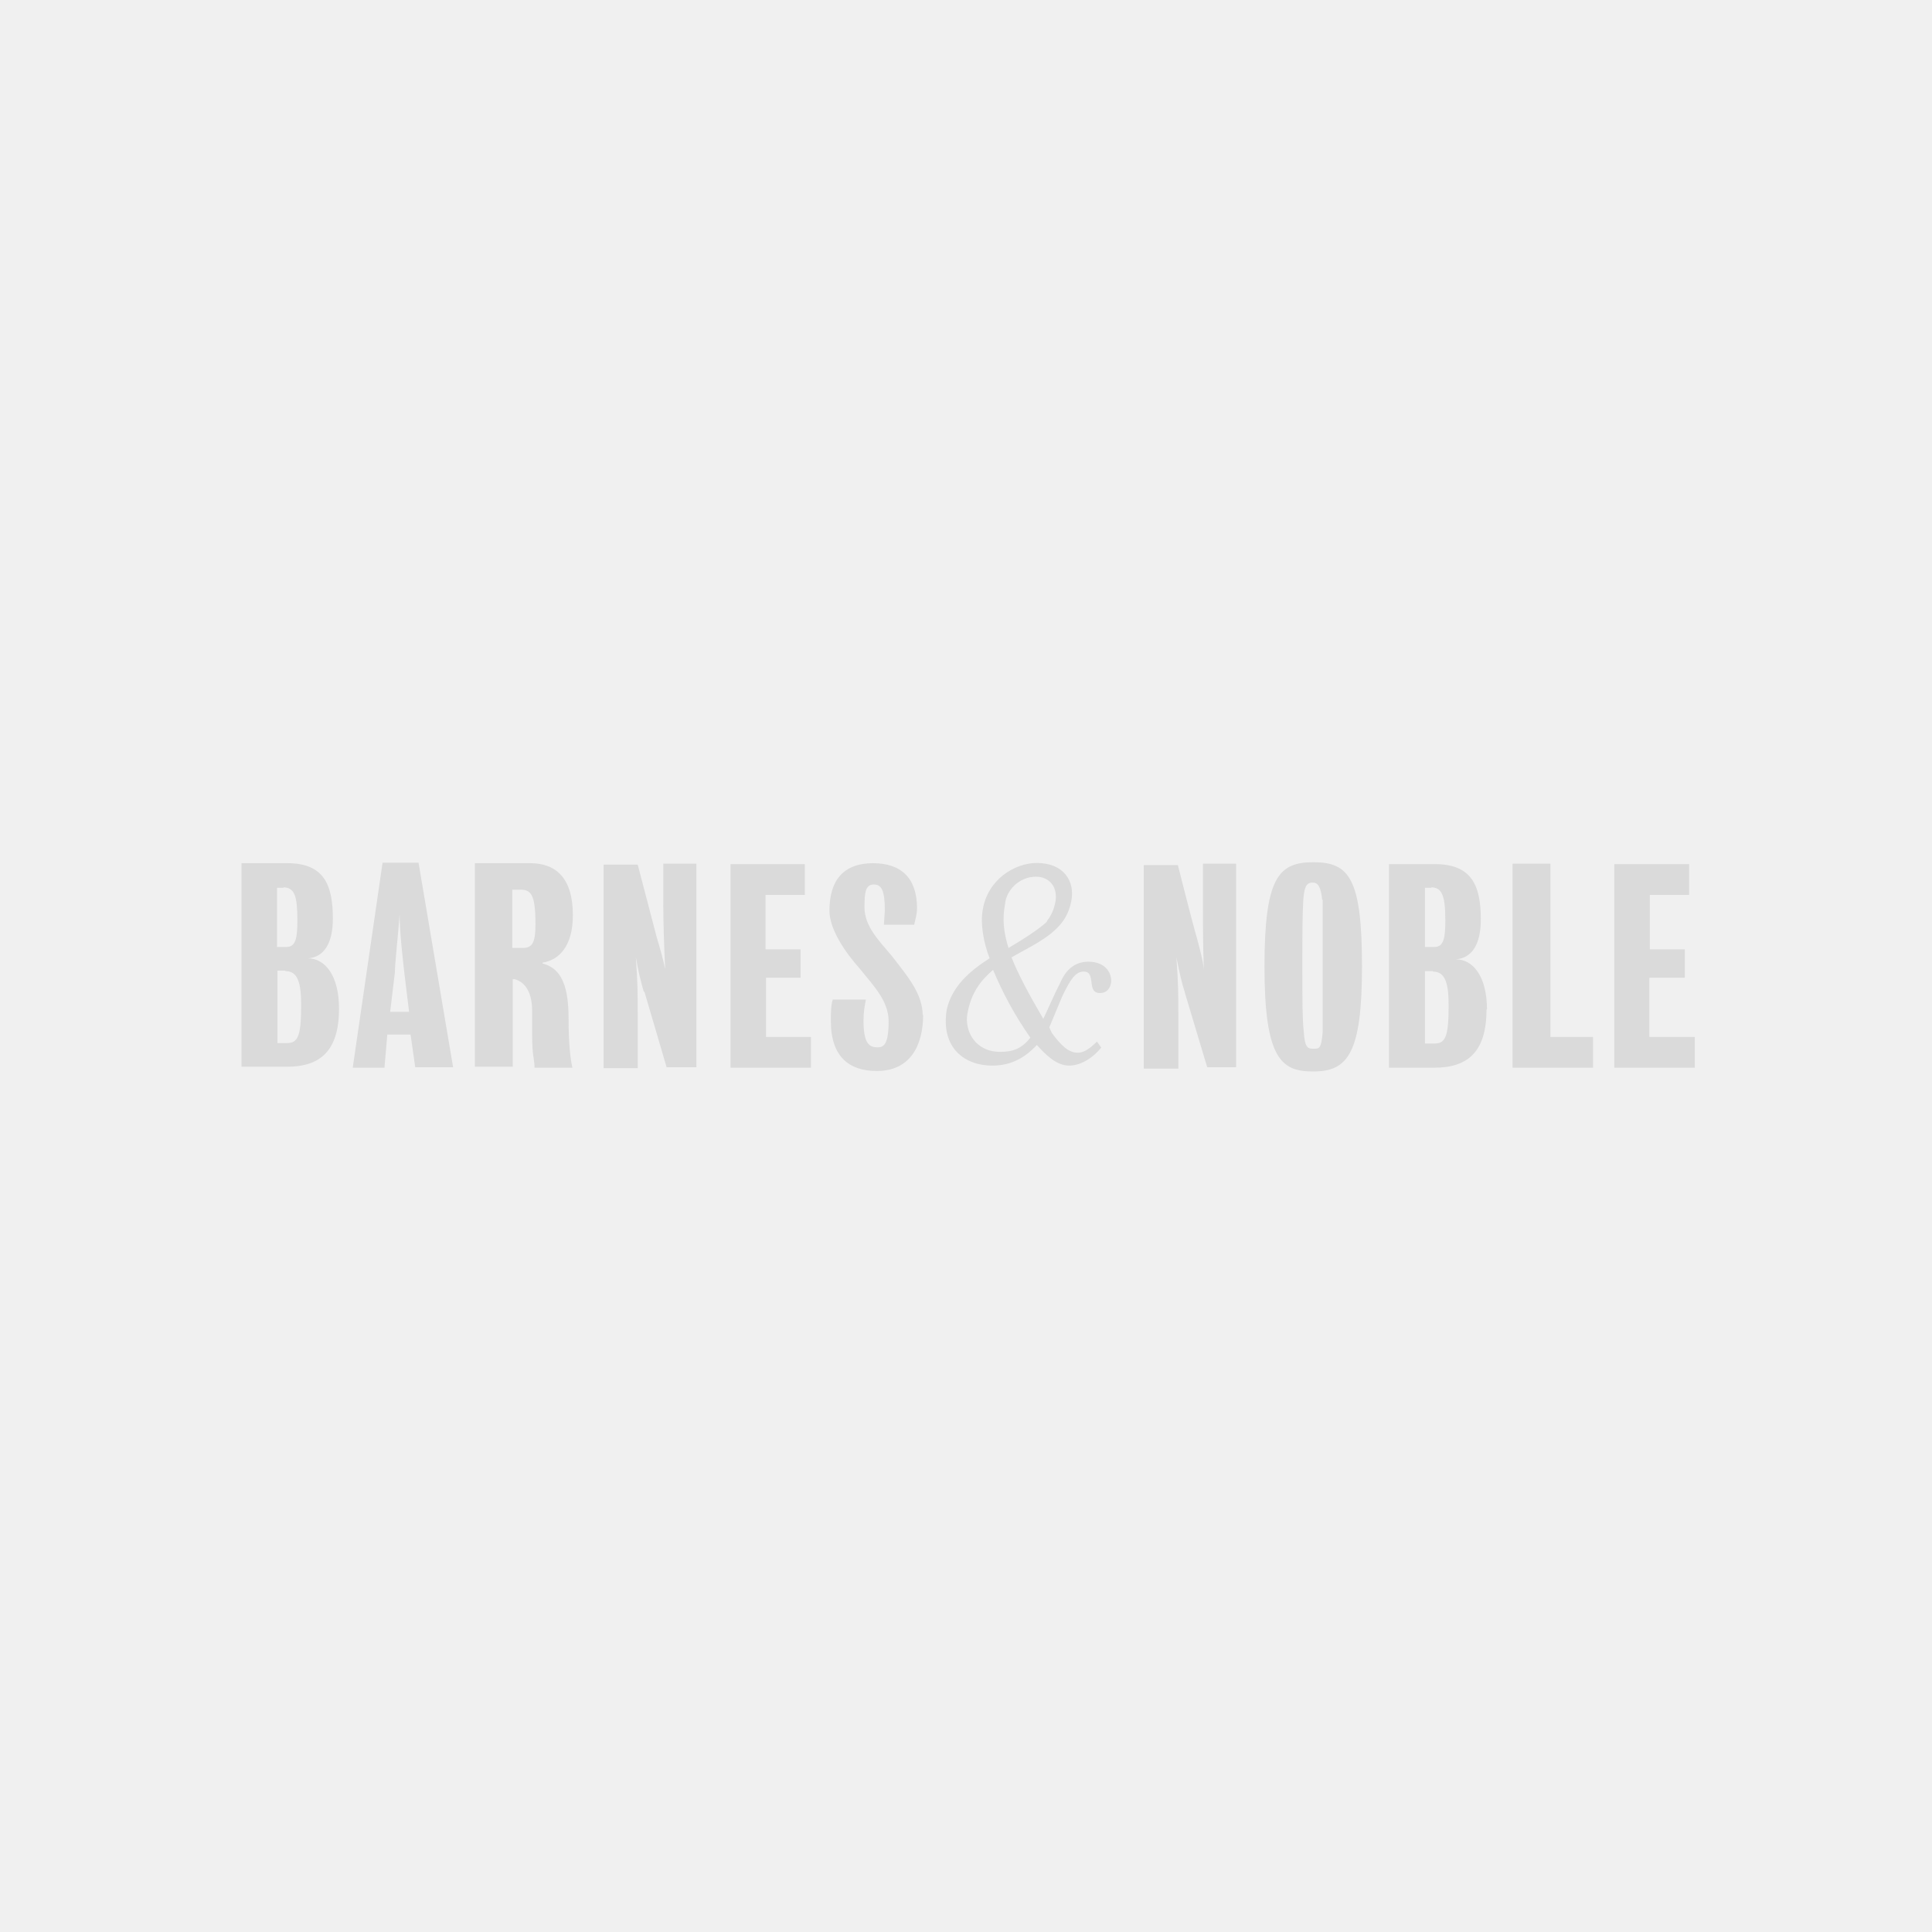
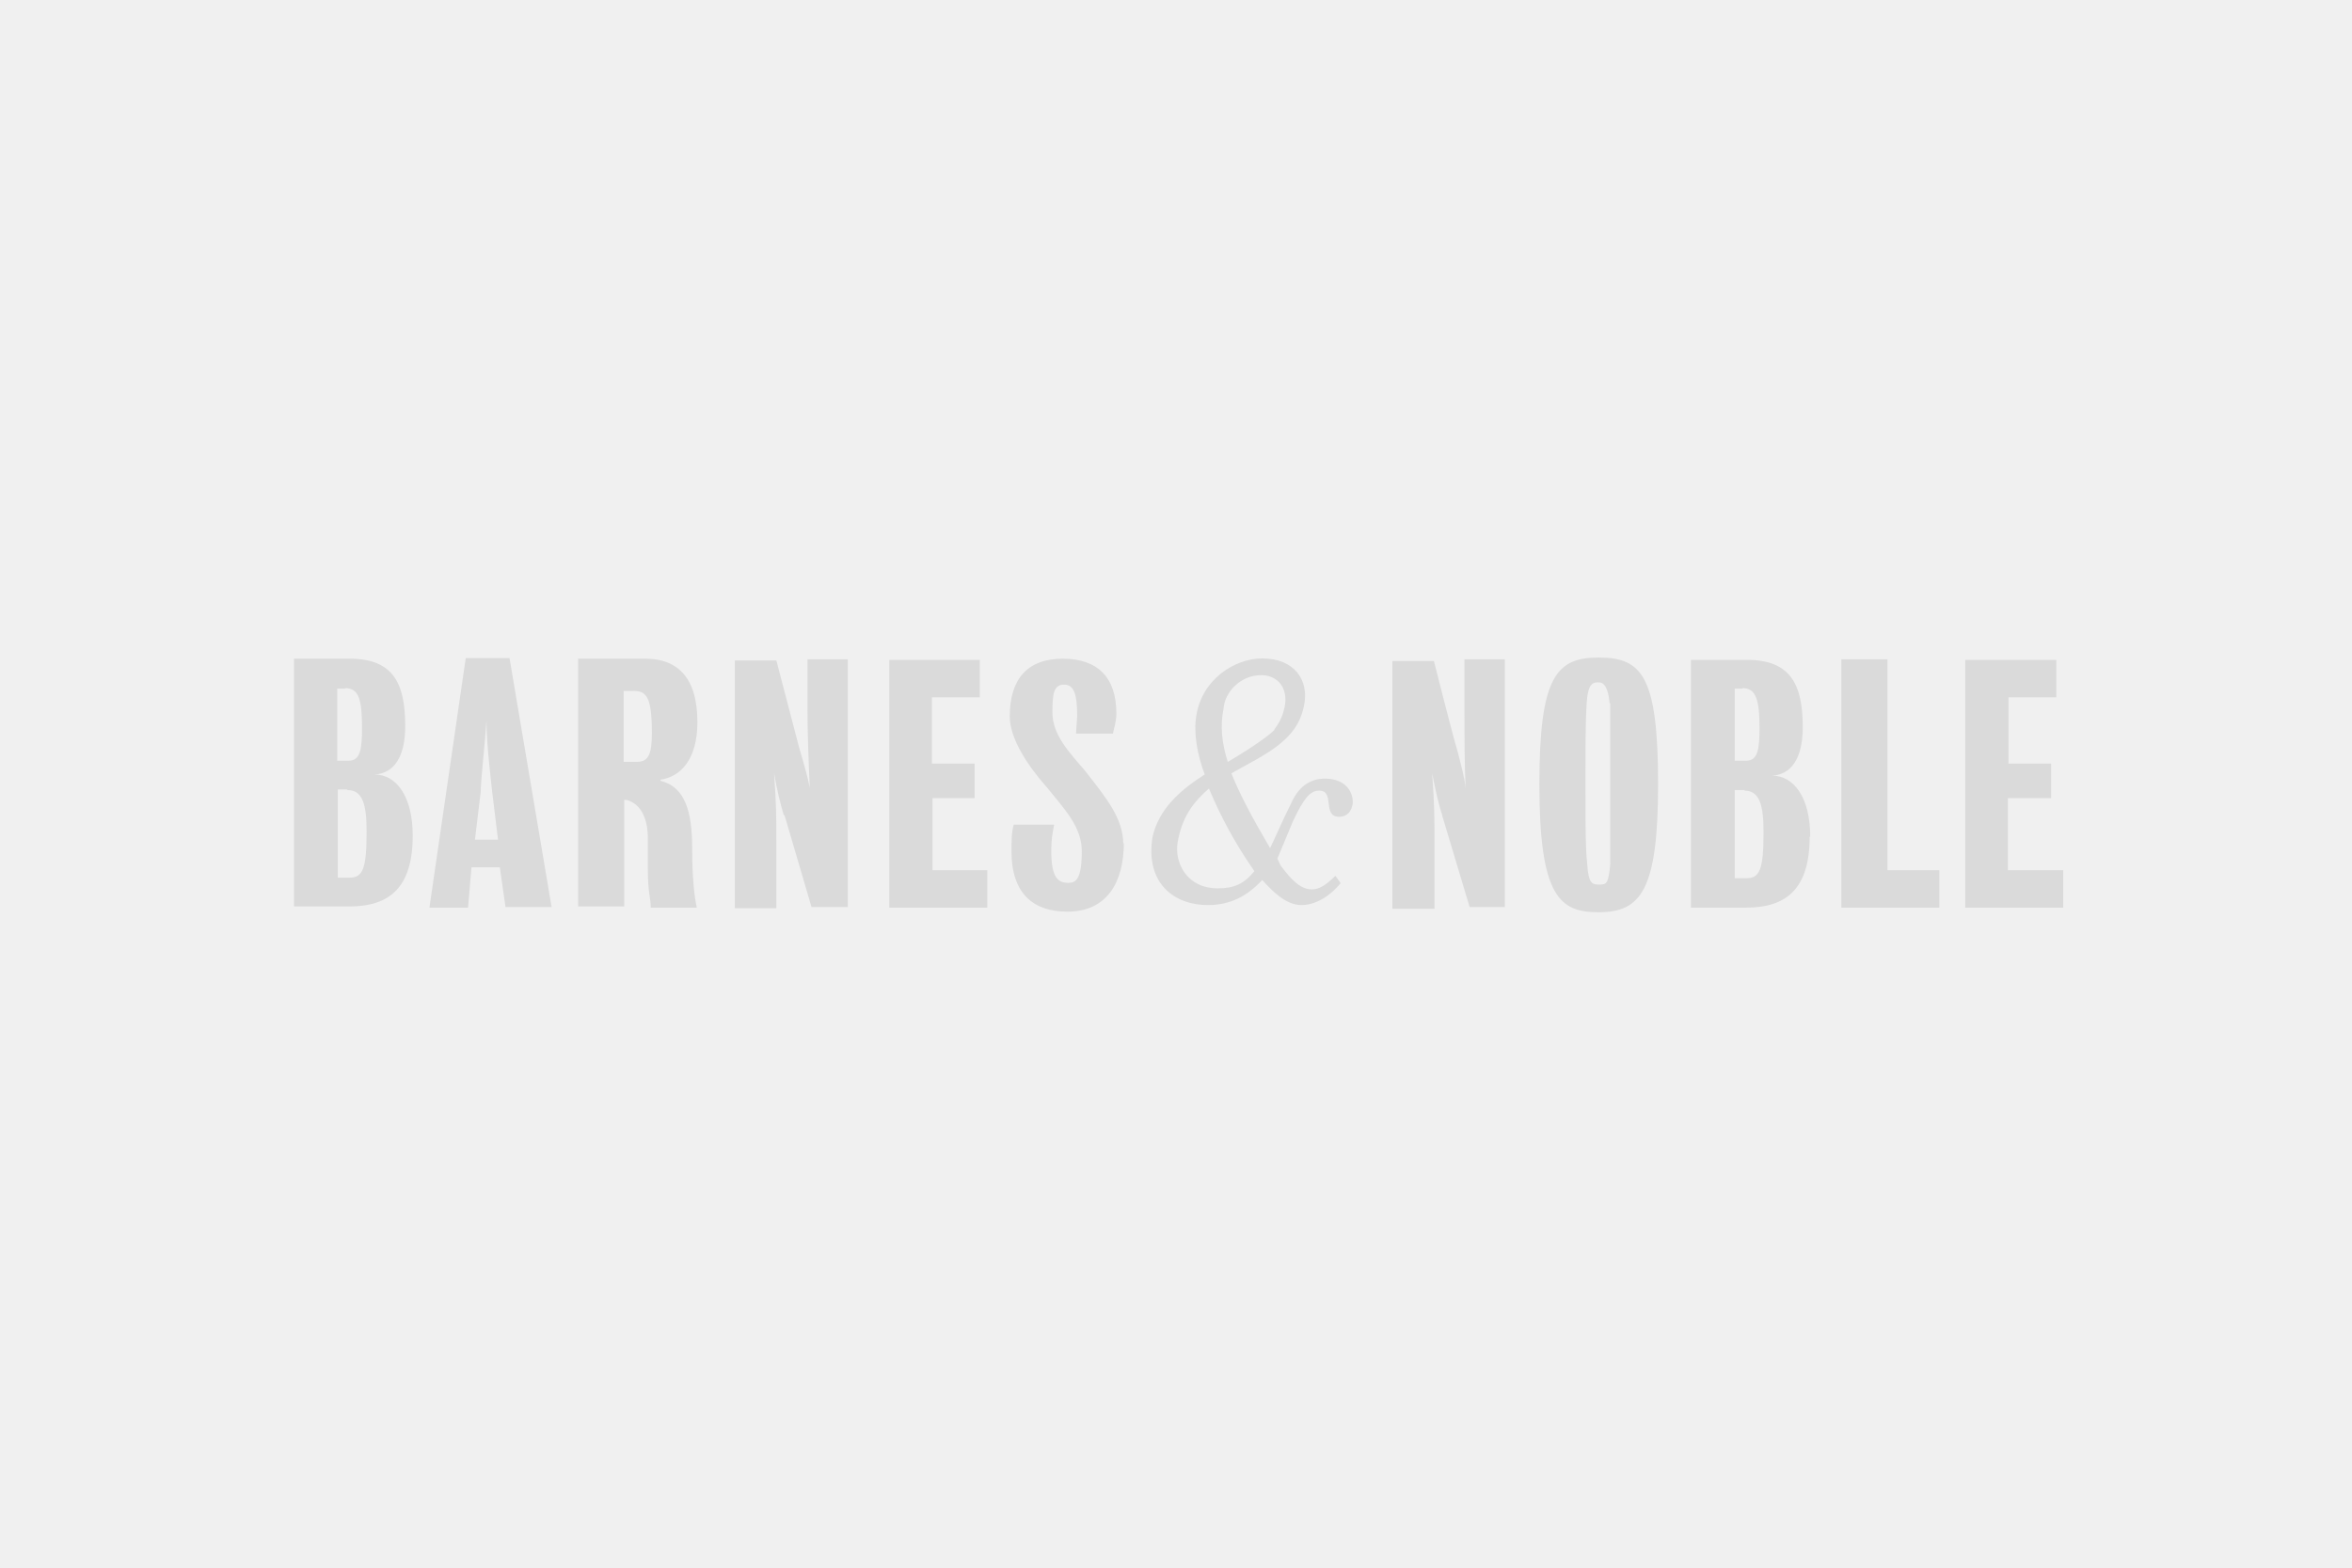
- <svg xmlns="http://www.w3.org/2000/svg" width="450px" height="450px" viewBox="0 0 450 450" version="1.1">
+ <svg xmlns="http://www.w3.org/2000/svg" width="450px" height="300px" viewBox="0 0 450 300" version="1.1">
  <defs />
  <g id="bn-logo" stroke="none" stroke-width="1" fill="none" fill-rule="evenodd">
-     <path d="M394.75,241.519 L394.75,248.686 L376.006,248.686 L376.006,201.273 L393.427,201.273 L393.427,208.44 L384.275,208.44 L384.275,221.12 L392.435,221.12 L392.435,227.736 L384.165,227.736 L384.165,241.519 L394.75,241.519 Z M352.3,201.163 L361.121,201.163 L361.121,241.519 L371.044,241.519 L371.044,248.686 L352.3,248.686 L352.3,201.163 Z M346.235,235.123 C346.235,245.047 341.825,248.686 334.107,248.686 L323.522,248.686 L323.522,201.273 L334.217,201.273 C342.707,201.273 344.912,206.125 344.912,214.174 C344.912,220.128 342.707,223.215 339.068,223.436 C343.148,223.436 346.346,227.515 346.346,235.123 L346.235,235.123 Z M333.445,206.786 L331.901,206.786 L331.901,220.569 L334.107,220.569 C336.312,220.569 336.643,218.364 336.643,214.394 C336.643,208.881 335.981,206.676 333.335,206.676 L333.445,206.786 Z M333.776,226.192 L331.901,226.192 L331.901,243.062 L334.107,243.062 C336.643,243.062 337.414,241.519 337.414,234.241 C337.414,229.059 336.643,226.303 333.776,226.303 L333.776,226.192 Z M305.77,249.568 C298.382,249.568 294.523,246.48 294.523,225.09 C294.523,204.361 297.831,200.832 305.88,200.832 C314.15,200.832 317.237,204.361 317.237,225.09 C317.237,245.378 313.929,249.568 305.88,249.568 L305.77,249.568 Z M307.975,209.653 C307.644,206.345 306.872,205.574 305.77,205.574 C304.447,205.574 303.785,206.235 303.564,209.653 C303.344,212.961 303.344,217.702 303.344,225.09 C303.344,233.911 303.344,237.218 303.675,240.306 C303.895,243.944 304.557,244.275 305.88,244.275 C307.313,244.275 307.754,244.275 308.085,240.306 L308.085,209.543 L307.975,209.653 Z M275.999,231.154 C275.228,228.949 274.676,226.303 274.015,222.995 C274.456,229.39 274.456,231.154 274.456,236.777 L274.456,248.906 L266.407,248.906 L266.407,201.494 L274.345,201.494 C274.345,201.494 277.874,215.497 278.756,218.364 C279.528,221.341 280.189,223.656 280.41,225.862 C280.189,221.12 280.189,215.497 280.189,210.756 L280.189,201.163 L287.907,201.163 L287.907,248.575 L281.182,248.575 L275.889,230.934 L275.999,231.154 Z M215.025,236.226 C215.025,243.944 211.717,249.457 204.22,249.457 C197.825,249.457 193.524,246.15 193.524,237.88 C193.524,236.006 193.524,234.241 193.965,232.808 L201.684,232.808 C201.353,234.572 201.132,235.675 201.132,237.77 C201.132,243.062 202.456,243.944 204.44,243.944 C205.874,243.944 206.976,243.172 206.976,237.88 C206.976,233.249 203.668,229.831 200.361,225.751 C196.832,221.782 193.194,216.489 193.194,212.079 C193.194,205.022 196.501,201.053 203.338,201.053 C209.953,201.053 213.592,204.581 213.592,211.528 C213.592,213.071 213.151,214.284 212.93,215.387 L205.874,215.387 L206.094,212.079 C206.094,207.669 205.433,206.015 203.558,206.015 C201.573,206.015 201.353,207.889 201.353,211.307 C201.353,215.718 204.661,219.025 207.638,222.554 C211.607,227.626 214.915,231.595 214.915,236.557 L215.025,236.226 Z M169.818,201.273 L187.46,201.273 L187.46,208.44 L178.308,208.44 L178.308,221.12 L186.468,221.12 L186.468,227.736 L178.419,227.736 L178.419,241.519 L188.893,241.519 L188.893,248.686 L170.149,248.686 L170.149,201.273 L169.818,201.273 Z M149.971,231.044 C149.31,228.839 148.648,226.192 148.097,222.885 C148.538,229.28 148.538,231.044 148.538,236.667 L148.538,248.796 L140.599,248.796 L140.599,201.384 L148.538,201.384 L152.949,218.254 C153.831,221.231 154.492,223.546 154.933,225.751 C154.713,221.01 154.492,215.387 154.492,210.646 L154.492,201.163 L162.21,201.163 L162.21,248.575 L155.264,248.575 L150.082,230.934 L149.971,231.044 Z M126.376,224.428 C131.889,225.751 132.44,232.146 132.44,237.88 C132.44,242.29 132.771,246.37 133.322,248.686 L124.501,248.686 C124.501,246.701 123.95,245.929 123.95,241.408 L123.95,235.454 C123.95,231.595 122.627,228.839 119.87,228.067 L119.429,228.067 L119.429,248.465 L110.608,248.465 L110.608,201.053 L123.509,201.053 C129.353,201.053 133.432,204.361 133.432,213.182 C133.432,220.459 130.125,223.656 126.376,224.208 L126.376,224.428 Z M120.863,207.228 L119.319,207.228 L119.319,220.79 L121.855,220.79 C124.06,220.79 124.722,219.356 124.722,215.277 C124.722,208.11 123.619,207.117 120.863,207.228 Z M95.723,240.967 L90.21,240.967 L89.549,248.686 L82.161,248.686 L89.108,200.943 L97.487,200.943 L105.536,248.575 L96.716,248.575 L95.613,240.857 L95.723,240.967 Z M94.18,226.633 C93.959,224.428 93.077,217.482 93.077,212.961 C92.746,217.702 91.974,224.428 91.974,226.523 L90.872,235.675 L95.282,235.675 L94.18,226.633 Z M78.964,234.903 C78.964,244.826 74.553,248.465 66.835,248.465 L56.25,248.465 L56.25,201.053 L66.945,201.053 C75.325,201.053 77.53,205.904 77.53,213.953 C77.53,219.907 75.325,222.995 71.686,223.215 C75.766,223.215 78.964,227.295 78.964,234.903 Z M66.173,206.786 L64.52,206.786 L64.52,220.569 L66.725,220.569 C68.93,220.569 69.261,218.364 69.261,214.394 C69.261,208.881 68.709,206.676 65.953,206.676 L66.173,206.786 Z M66.394,226.082 L64.63,226.082 L64.63,242.952 L66.835,242.952 C69.371,242.952 70.143,241.408 70.143,234.131 C70.143,228.949 69.371,226.192 66.504,226.192 L66.394,226.082 Z" id="Shape" fill="#DADADA" fill-rule="nonzero" />
-     <path d="M258.8,228.8 C258.6,230.2 257.8,231.3 256.2,231.3 C252.9,231.3 255.5,226.3 252.4,226.3 C250.6,226.3 249.4,227.9 247.4,232.1 L244.4,239.3 L245,240.6 C247,243.3 248.8,245.2 251,245.2 C252.2,245.2 253.5,244.6 255.5,242.6 L256.5,244 C254.3,246.7 251.5,248.2 249,248.2 C246,248.2 243.4,245.5 241.5,243.4 C238.7,246.4 235.5,248.2 231.1,248.2 C224.8,248.2 219.1,244.2 220.5,235.2 C221.7,229.8 225.8,226.2 230.5,223.2 C229.1,219.6 228.3,215.2 228.9,211.9 C230,205 236.2,201 241.5,201 C247.7,201 250.5,205.2 249.5,210 C249,212.5 247.9,214.8 245.3,217 C242.6,219.4 238.1,221.5 235.6,223 C237.2,227 239.6,231.5 243,237.3 C244,235.3 245.5,231.7 247,228.8 C248.3,225.8 250.4,224 253.5,224 C257.8,224 259,227 258.8,228.8 Z M225.3,236.3 C224.7,240 227,245 233,245 C236,245 238,244.2 240,241.7 C236.2,236.3 233.5,231.1 231.3,225.9 C228.3,228.5 226.1,231.4 225.3,236.3 Z M243.8,214.6 C245.1,212.9 245.5,211.6 245.8,210.2 C246.5,206.6 244.4,204.2 241.3,204.2 C237.3,204.2 234.3,207.5 234.1,210.6 C233.4,214 233.8,217.3 234.9,220.8 C237.3,219.4 242.3,216.3 243.9,214.6 L243.8,214.6 Z" id="Shape" fill="#DADADA" fill-rule="nonzero" />
-     <rect id="Rectangle" fill-opacity="0" fill="#FFFFFF" x="0" y="0" width="450" height="450" />
+     <g id="Group" transform="translate(56, 125)" fill="#DADADA" fill-rule="nonzero">
+       <path d="M338.75,41.519 L338.75,48.686 L320.006,48.686 L320.006,1.273 L337.427,1.273 L337.427,8.44 L328.275,8.44 L328.275,21.12 L336.435,21.12 L336.435,27.736 L328.165,27.736 L328.165,41.519 L338.75,41.519 Z M296.3,1.163 L305.121,1.163 L305.121,41.519 L315.044,41.519 L315.044,48.686 L296.3,48.686 L296.3,1.163 Z M290.235,35.123 C290.235,45.047 285.825,48.686 278.107,48.686 L267.522,48.686 L267.522,1.273 L278.217,1.273 C286.707,1.273 288.912,6.125 288.912,14.174 C288.912,20.128 286.707,23.215 283.068,23.436 C287.148,23.436 290.346,27.515 290.346,35.123 L290.235,35.123 Z M277.445,6.786 L275.901,6.786 L275.901,20.569 L278.107,20.569 C280.312,20.569 280.643,18.364 280.643,14.394 C280.643,8.881 279.981,6.676 277.335,6.676 L277.445,6.786 Z M277.776,26.192 L275.901,26.192 L275.901,43.062 L278.107,43.062 C280.643,43.062 281.414,41.519 281.414,34.241 C281.414,29.059 280.643,26.303 277.776,26.303 L277.776,26.192 Z M249.77,49.568 C242.382,49.568 238.523,46.48 238.523,25.09 C238.523,4.361 241.831,0.832 249.88,0.832 C258.15,0.832 261.237,4.361 261.237,25.09 C261.237,45.378 257.929,49.568 249.88,49.568 L249.77,49.568 Z M251.975,9.653 C251.644,6.345 250.872,5.574 249.77,5.574 C248.447,5.574 247.785,6.235 247.564,9.653 C247.344,12.961 247.344,17.702 247.344,25.09 C247.344,33.911 247.344,37.218 247.675,40.306 C247.895,43.944 248.557,44.275 249.88,44.275 C251.313,44.275 251.754,44.275 252.085,40.306 L252.085,9.543 L251.975,9.653 Z M219.999,31.154 C219.228,28.949 218.676,26.303 218.015,22.995 C218.456,29.39 218.456,31.154 218.456,36.777 L218.456,48.906 L210.407,48.906 L210.407,1.494 L218.345,1.494 C218.345,1.494 221.874,15.497 222.756,18.364 C223.528,21.341 224.189,23.656 224.41,25.862 C224.189,21.12 224.189,15.497 224.189,10.756 L224.189,1.163 L231.907,1.163 L231.907,48.575 L225.182,48.575 L219.889,30.934 L219.999,31.154 Z M159.025,36.226 C159.025,43.944 155.717,49.457 148.22,49.457 C141.825,49.457 137.524,46.15 137.524,37.88 C137.524,36.006 137.524,34.241 137.965,32.808 L145.684,32.808 C145.353,34.572 145.132,35.675 145.132,37.77 C145.132,43.062 146.456,43.944 148.44,43.944 C149.874,43.944 150.976,43.172 150.976,37.88 C150.976,33.249 147.668,29.831 144.361,25.751 C140.832,21.782 137.194,16.489 137.194,12.079 C137.194,5.022 140.501,1.053 147.338,1.053 C153.953,1.053 157.592,4.581 157.592,11.528 C157.592,13.071 157.151,14.284 156.93,15.387 L149.874,15.387 L150.094,12.079 C150.094,7.669 149.433,6.015 147.558,6.015 C145.573,6.015 145.353,7.889 145.353,11.307 C145.353,15.718 148.661,19.025 151.638,22.554 C155.607,27.626 158.915,31.595 158.915,36.557 L159.025,36.226 Z M113.818,1.273 L131.46,1.273 L131.46,8.44 L122.308,8.44 L122.308,21.12 L130.468,21.12 L130.468,27.736 L122.419,27.736 L122.419,41.519 L132.893,41.519 L132.893,48.686 L114.149,48.686 L114.149,1.273 L113.818,1.273 Z M93.971,31.044 C93.31,28.839 92.648,26.192 92.097,22.885 C92.538,29.28 92.538,31.044 92.538,36.667 L92.538,48.796 L84.599,48.796 L84.599,1.384 L92.538,1.384 L96.949,18.254 C97.831,21.231 98.492,23.546 98.933,25.751 C98.713,21.01 98.492,15.387 98.492,10.646 L98.492,1.163 L106.21,1.163 L106.21,48.575 L99.264,48.575 L94.082,30.934 L93.971,31.044 Z M70.376,24.428 C75.889,25.751 76.44,32.146 76.44,37.88 C76.44,42.29 76.771,46.37 77.322,48.686 L68.501,48.686 C68.501,46.701 67.95,45.929 67.95,41.408 L67.95,35.454 C67.95,31.595 66.627,28.839 63.87,28.067 L63.429,28.067 L63.429,48.465 L54.608,48.465 L54.608,1.053 L67.509,1.053 C73.353,1.053 77.432,4.361 77.432,13.182 C77.432,20.459 74.125,23.656 70.376,24.208 L70.376,24.428 Z M64.863,7.228 L63.319,7.228 L63.319,20.79 L65.855,20.79 C68.06,20.79 68.722,19.356 68.722,15.277 C68.722,8.11 67.619,7.117 64.863,7.228 Z M39.723,40.967 L34.21,40.967 L33.549,48.686 L26.161,48.686 L33.108,0.943 L41.487,0.943 L49.536,48.575 L40.716,48.575 L39.613,40.857 L39.723,40.967 Z M38.18,26.633 C37.959,24.428 37.077,17.482 37.077,12.961 C36.746,17.702 35.974,24.428 35.974,26.523 L34.872,35.675 L39.282,35.675 L38.18,26.633 Z M22.964,34.903 C22.964,44.826 18.553,48.465 10.835,48.465 L0.25,48.465 L0.25,1.053 L10.945,1.053 C19.325,1.053 21.53,5.904 21.53,13.953 C21.53,19.907 19.325,22.995 15.686,23.215 C19.766,23.215 22.964,27.295 22.964,34.903 Z M10.173,6.786 L8.52,6.786 L8.52,20.569 L10.725,20.569 C12.93,20.569 13.261,18.364 13.261,14.394 C13.261,8.881 12.709,6.676 9.953,6.676 L10.173,6.786 Z M10.394,26.082 L8.63,26.082 L8.63,42.952 L10.835,42.952 C13.371,42.952 14.143,41.408 14.143,34.131 C14.143,28.949 13.371,26.192 10.504,26.192 L10.394,26.082 Z" id="Shape" />
+       <path d="M202.8,28.8 C202.6,30.2 201.8,31.3 200.2,31.3 C196.9,31.3 199.5,26.3 196.4,26.3 C194.6,26.3 193.4,27.9 191.4,32.1 L188.4,39.3 L189,40.6 C191,43.3 192.8,45.2 195,45.2 C196.2,45.2 197.5,44.6 199.5,42.6 L200.5,44 C198.3,46.7 195.5,48.2 193,48.2 C190,48.2 187.4,45.5 185.5,43.4 C182.7,46.4 179.5,48.2 175.1,48.2 C168.8,48.2 163.1,44.2 164.5,35.2 C165.7,29.8 169.8,26.2 174.5,23.2 C173.1,19.6 172.3,15.2 172.9,11.9 C174,5 180.2,1 185.5,1 C191.7,1 194.5,5.2 193.5,10 C193,12.5 191.9,14.8 189.3,17 C186.6,19.4 182.1,21.5 179.6,23 C181.2,27 183.6,31.5 187,37.3 C188,35.3 189.5,31.7 191,28.8 C192.3,25.8 194.4,24 197.5,24 C201.8,24 203,27 202.8,28.8 Z M169.3,36.3 C168.7,40 171,45 177,45 C180,45 182,44.2 184,41.7 C180.2,36.3 177.5,31.1 175.3,25.9 C172.3,28.5 170.1,31.4 169.3,36.3 Z M187.8,14.6 C189.1,12.9 189.5,11.6 189.8,10.2 C190.5,6.6 188.4,4.2 185.3,4.2 C181.3,4.2 178.3,7.5 178.1,10.6 C177.4,14 177.8,17.3 178.9,20.8 C181.3,19.4 186.3,16.3 187.9,14.6 L187.8,14.6 Z" id="Shape" />
+     </g>
+     <rect id="Rectangle" fill-opacity="0" fill="#FFFFFF" x="0" y="0" width="450" height="300" />
  </g>
</svg>
